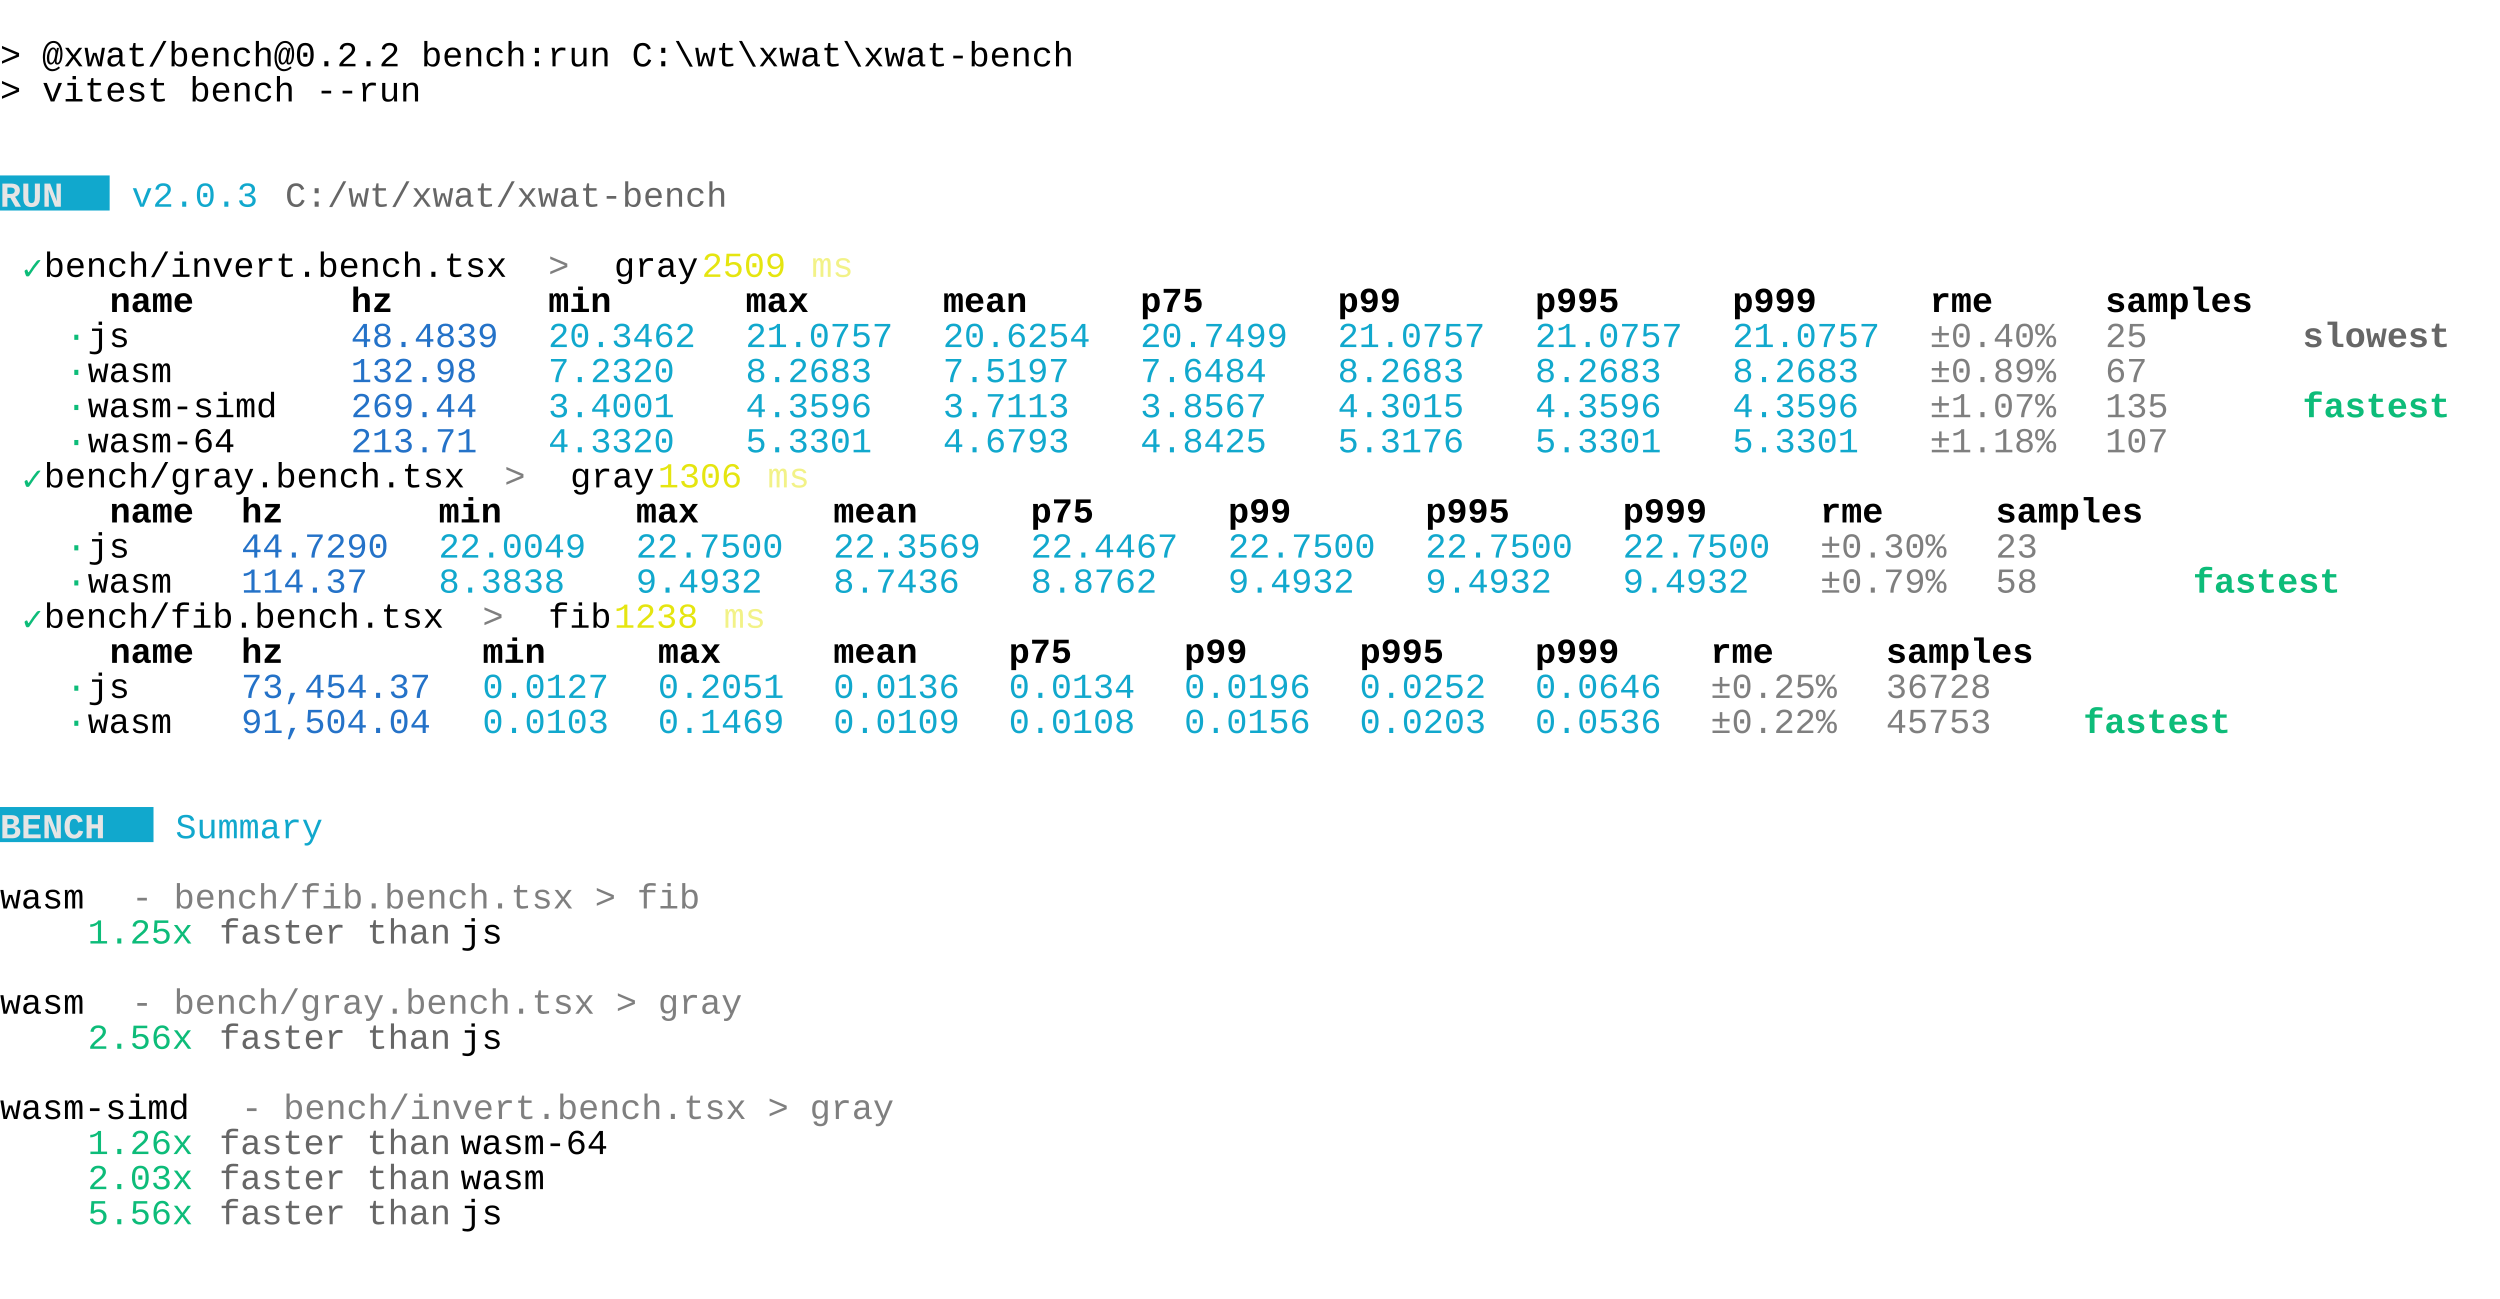
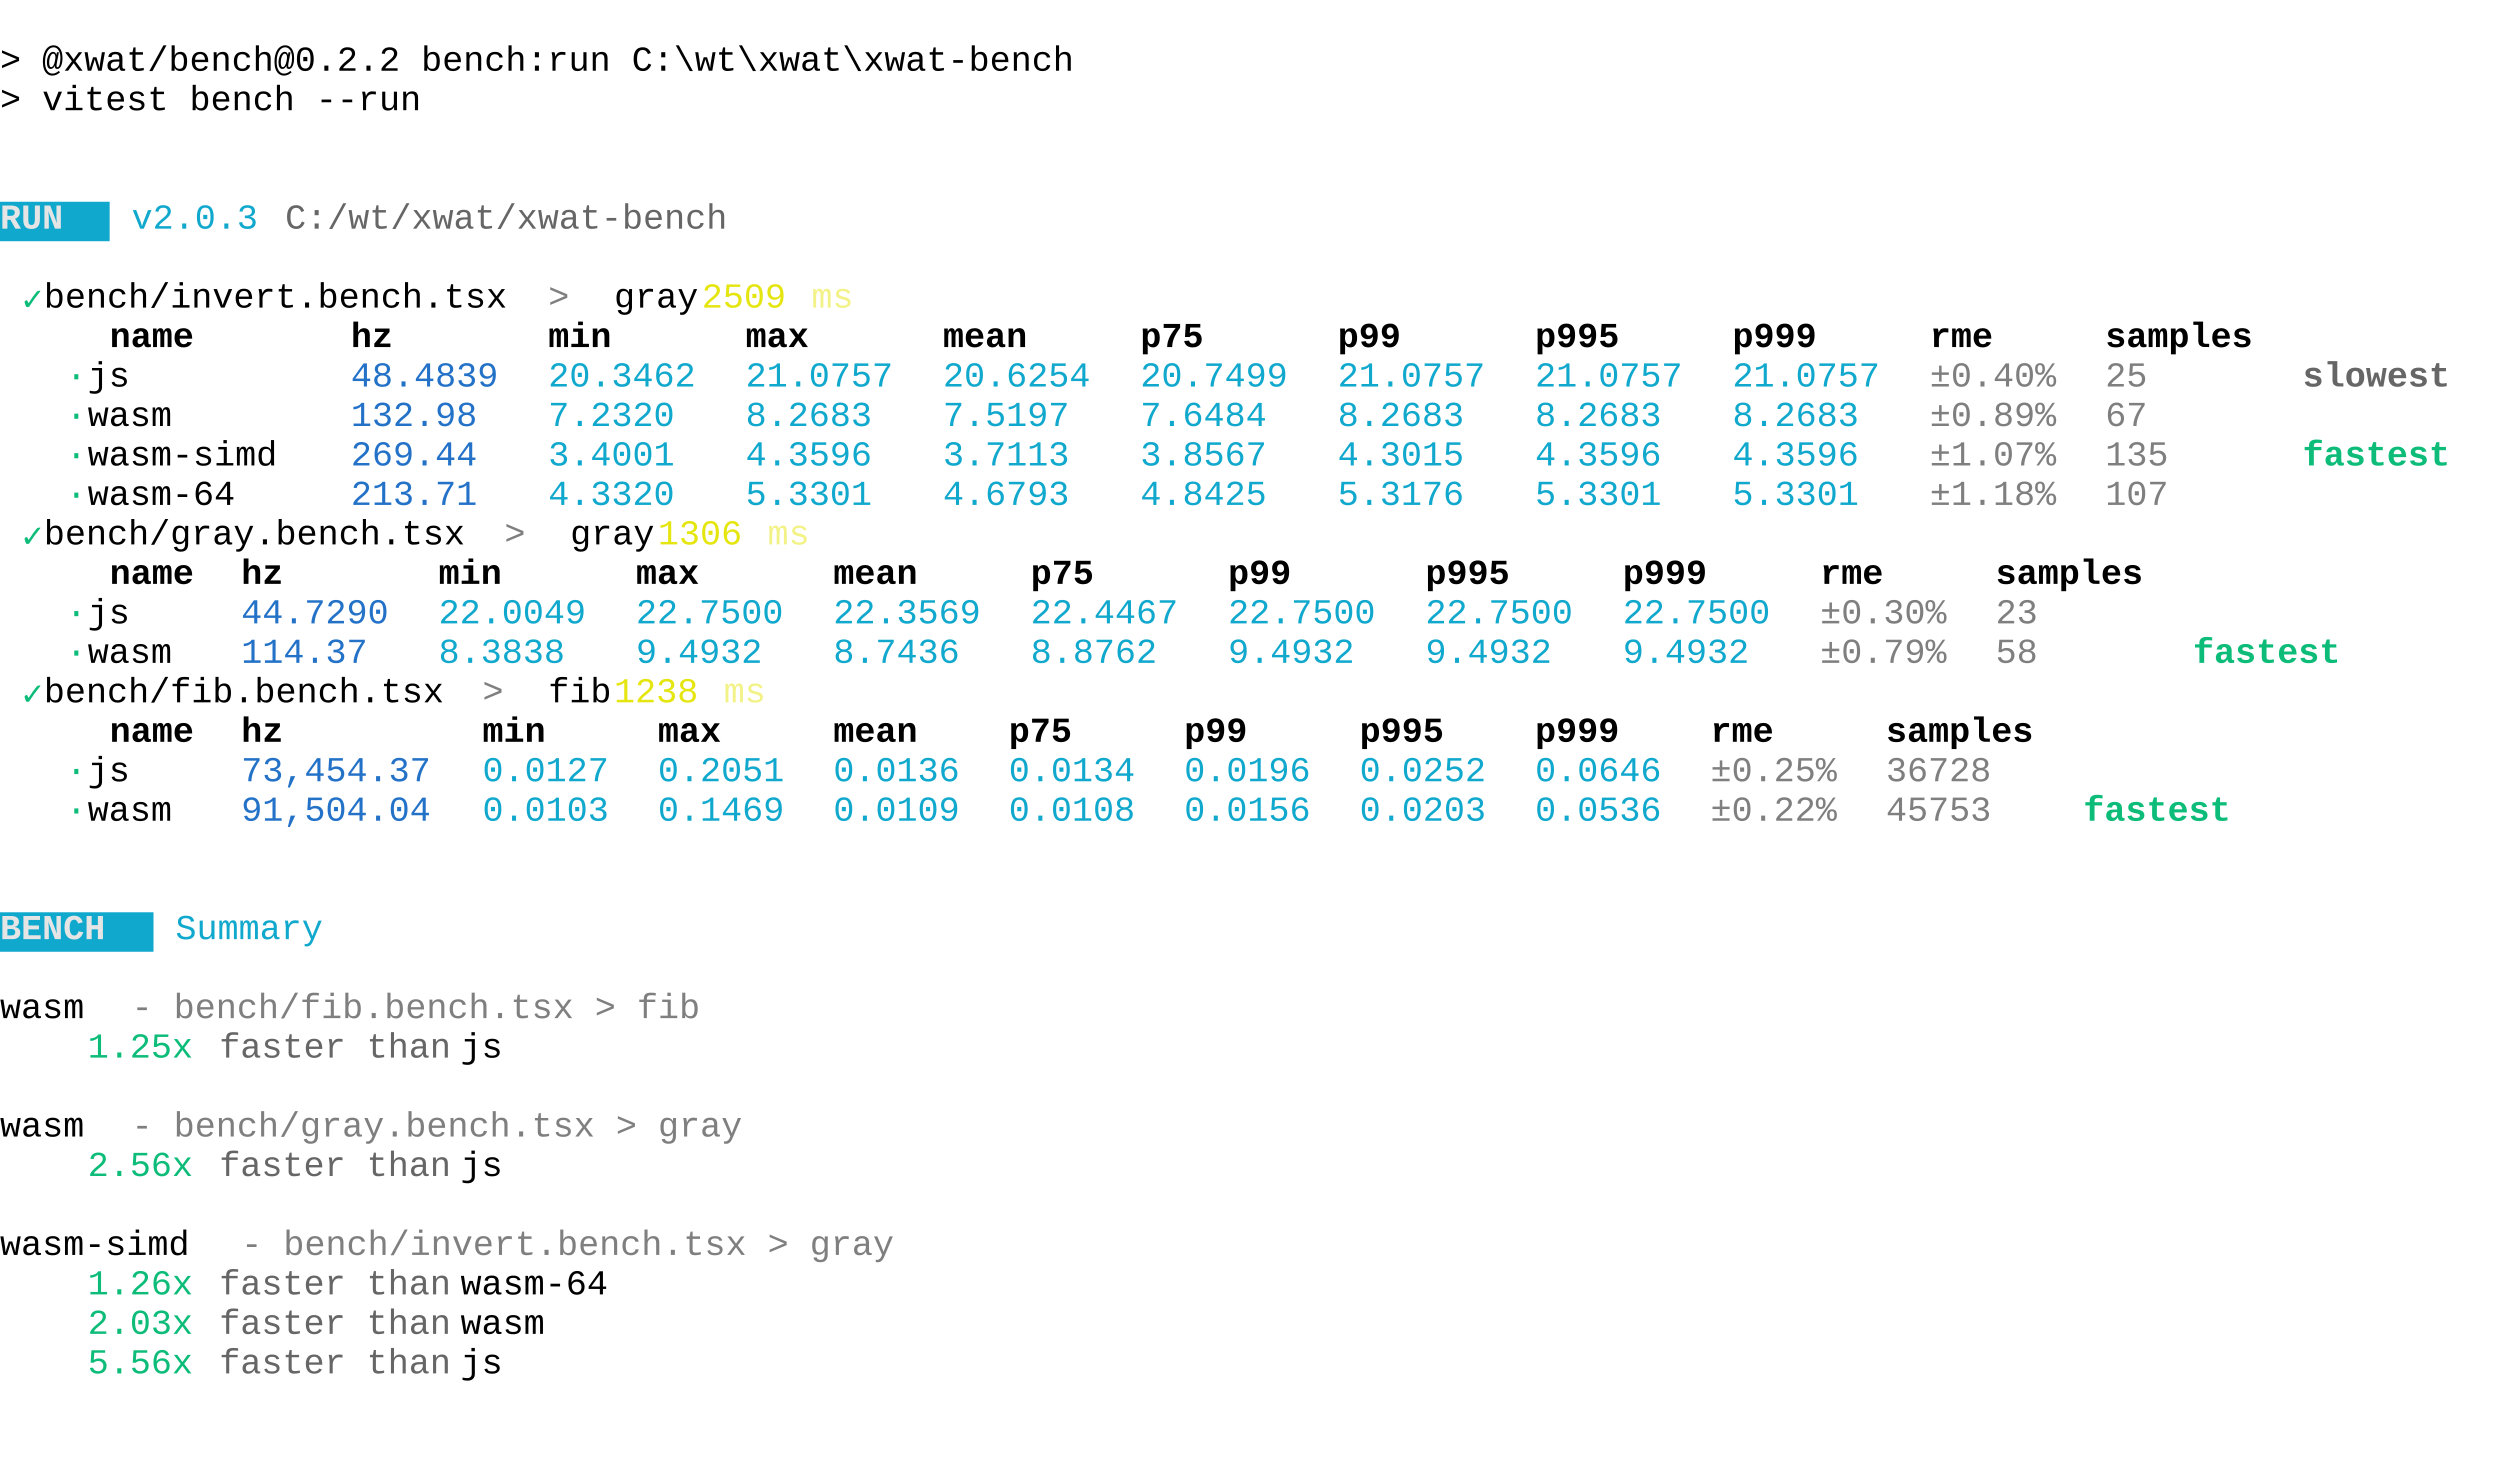
- <svg xmlns="http://www.w3.org/2000/svg" width="1140" height="592">
+ <svg xmlns="http://www.w3.org/2000/svg" width="1140" height="666">
  <style>.t{dominant-baseline:central;font-variant-ligatures:none;white-space:pre;font-family:Consolas,Courier New,Monaco;font-size:16px}.b{font-weight:700}:root{color-scheme:light dark;background:#fff}.c4{fill:#2472c8}.c2{fill:#0dbc79}.c7{fill:#e5e5e5}.c6{fill:#11a8cd}.c3{fill:#e5e510}.ca{fill:#666}.b6{fill:#11a8cd}svg&gt;text{fill:#000}@media (prefers-color-scheme:dark){:root{background:#181818}.c4{fill:#2472c8}.c2{fill:#0dbc79}.c7{fill:#000}.c6{fill:#11a8cd}.c3{fill:#e5e510}.ca,svg&gt;text{fill:#e5e5e5}.b6{fill:#11a8cd}}</style>
-   <text y="26" class="t">
+   <text y="28" class="t">
    <tspan textLength="510">&gt; @xwat/bench@0.2.2 bench:run C:\wt\xwat\xwat-bench</tspan>
  </text>
-   <text y="42" class="t">
+   <text y="46" class="t">
    <tspan textLength="200">&gt; vitest bench --run</tspan>
  </text>
-   <path d="M0 80h50v16H0z" class="b6" />
-   <text y="90" class="t c7 b">
+   <path d="M0 92h50v18H0z" class="b6" />
+   <text y="100" class="t c7 b">
    <tspan textLength="50"> RUN </tspan>
  </text>
-   <text x="50" y="90" class="t">
-     <tspan textLength="10"> </tspan>
-   </text>
-   <text x="60" y="90" class="t c6">
+   <text x="50" y="100" class="t">
+     <tspan textLength="10"> </tspan>
+   </text>
+   <text x="60" y="100" class="t c6">
    <tspan textLength="60">v2.0.3</tspan>
  </text>
-   <text x="120" y="90" class="t">
-     <tspan textLength="10"> </tspan>
-   </text>
-   <text x="130" y="90" class="t ca">
+   <text x="120" y="100" class="t">
+     <tspan textLength="10"> </tspan>
+   </text>
+   <text x="130" y="100" class="t ca">
    <tspan textLength="210">C:/wt/xwat/xwat-bench</tspan>
  </text>
-   <text y="122" class="t">
-     <tspan textLength="10"> </tspan>
-   </text>
-   <text x="10" y="122" class="t c2">
+   <text y="136" class="t">
+     <tspan textLength="10"> </tspan>
+   </text>
+   <text x="10" y="136" class="t c2">
    <tspan textLength="10">✓</tspan>
  </text>
-   <text x="20" y="122" class="t">
+   <text x="20" y="136" class="t">
    <tspan textLength="230"> bench/invert.bench.tsx</tspan>
  </text>
-   <text x="250" y="122" class="t" opacity=".5">
+   <text x="250" y="136" class="t" opacity=".5">
    <tspan textLength="30"> &gt; </tspan>
  </text>
-   <text x="280" y="122" class="t">
+   <text x="280" y="136" class="t">
    <tspan textLength="40">gray</tspan>
  </text>
-   <text x="320" y="122" class="t c3">
+   <text x="320" y="136" class="t c3">
    <tspan textLength="50"> 2509</tspan>
  </text>
-   <text x="370" y="122" class="t c3" opacity=".5">
+   <text x="370" y="136" class="t c3" opacity=".5">
    <tspan textLength="20">ms</tspan>
  </text>
-   <text y="138" class="t">
+   <text y="154" class="t">
    <tspan textLength="50">     </tspan>
  </text>
-   <text x="50" y="138" class="t b">
+   <text x="50" y="154" class="t b">
    <tspan textLength="90">name     </tspan>
  </text>
-   <text x="140" y="138" class="t">
-     <tspan textLength="20">  </tspan>
-   </text>
-   <text x="160" y="138" class="t b">
+   <text x="140" y="154" class="t">
+     <tspan textLength="20">  </tspan>
+   </text>
+   <text x="160" y="154" class="t b">
    <tspan textLength="70">     hz</tspan>
  </text>
-   <text x="230" y="138" class="t">
-     <tspan textLength="20">  </tspan>
-   </text>
-   <text x="250" y="138" class="t b">
+   <text x="230" y="154" class="t">
+     <tspan textLength="20">  </tspan>
+   </text>
+   <text x="250" y="154" class="t b">
    <tspan textLength="70">    min</tspan>
  </text>
-   <text x="320" y="138" class="t">
-     <tspan textLength="20">  </tspan>
-   </text>
-   <text x="340" y="138" class="t b">
+   <text x="320" y="154" class="t">
+     <tspan textLength="20">  </tspan>
+   </text>
+   <text x="340" y="154" class="t b">
    <tspan textLength="70">    max</tspan>
  </text>
-   <text x="410" y="138" class="t">
-     <tspan textLength="20">  </tspan>
-   </text>
-   <text x="430" y="138" class="t b">
+   <text x="410" y="154" class="t">
+     <tspan textLength="20">  </tspan>
+   </text>
+   <text x="430" y="154" class="t b">
    <tspan textLength="70">   mean</tspan>
  </text>
-   <text x="500" y="138" class="t">
-     <tspan textLength="20">  </tspan>
-   </text>
-   <text x="520" y="138" class="t b">
+   <text x="500" y="154" class="t">
+     <tspan textLength="20">  </tspan>
+   </text>
+   <text x="520" y="154" class="t b">
    <tspan textLength="70">    p75</tspan>
  </text>
-   <text x="590" y="138" class="t">
-     <tspan textLength="20">  </tspan>
-   </text>
-   <text x="610" y="138" class="t b">
+   <text x="590" y="154" class="t">
+     <tspan textLength="20">  </tspan>
+   </text>
+   <text x="610" y="154" class="t b">
    <tspan textLength="70">    p99</tspan>
  </text>
-   <text x="680" y="138" class="t">
-     <tspan textLength="20">  </tspan>
-   </text>
-   <text x="700" y="138" class="t b">
+   <text x="680" y="154" class="t">
+     <tspan textLength="20">  </tspan>
+   </text>
+   <text x="700" y="154" class="t b">
    <tspan textLength="70">   p995</tspan>
  </text>
-   <text x="770" y="138" class="t">
-     <tspan textLength="20">  </tspan>
-   </text>
-   <text x="790" y="138" class="t b">
+   <text x="770" y="154" class="t">
+     <tspan textLength="20">  </tspan>
+   </text>
+   <text x="790" y="154" class="t b">
    <tspan textLength="70">   p999</tspan>
  </text>
-   <text x="860" y="138" class="t">
-     <tspan textLength="20">  </tspan>
-   </text>
-   <text x="880" y="138" class="t b">
+   <text x="860" y="154" class="t">
+     <tspan textLength="20">  </tspan>
+   </text>
+   <text x="880" y="154" class="t b">
    <tspan textLength="60">   rme</tspan>
  </text>
-   <text x="940" y="138" class="t">
-     <tspan textLength="20">  </tspan>
-   </text>
-   <text x="960" y="138" class="t b">
+   <text x="940" y="154" class="t">
+     <tspan textLength="20">  </tspan>
+   </text>
+   <text x="960" y="154" class="t b">
    <tspan textLength="70">samples</tspan>
  </text>
-   <text y="154" class="t">
+   <text y="172" class="t">
    <tspan textLength="30">   </tspan>
  </text>
-   <text x="30" y="154" class="t c2">
+   <text x="30" y="172" class="t c2">
    <tspan textLength="10">·</tspan>
  </text>
-   <text x="40" y="154" class="t">
+   <text x="40" y="172" class="t">
    <tspan textLength="120"> js         </tspan>
  </text>
-   <text x="160" y="154" class="t c4">
+   <text x="160" y="172" class="t c4">
    <tspan textLength="70">48.4839</tspan>
  </text>
-   <text x="230" y="154" class="t">
-     <tspan textLength="20">  </tspan>
-   </text>
-   <text x="250" y="154" class="t c6">
+   <text x="230" y="172" class="t">
+     <tspan textLength="20">  </tspan>
+   </text>
+   <text x="250" y="172" class="t c6">
    <tspan textLength="70">20.3462</tspan>
  </text>
-   <text x="320" y="154" class="t">
-     <tspan textLength="20">  </tspan>
-   </text>
-   <text x="340" y="154" class="t c6">
+   <text x="320" y="172" class="t">
+     <tspan textLength="20">  </tspan>
+   </text>
+   <text x="340" y="172" class="t c6">
    <tspan textLength="70">21.0757</tspan>
  </text>
-   <text x="410" y="154" class="t">
-     <tspan textLength="20">  </tspan>
-   </text>
-   <text x="430" y="154" class="t c6">
+   <text x="410" y="172" class="t">
+     <tspan textLength="20">  </tspan>
+   </text>
+   <text x="430" y="172" class="t c6">
    <tspan textLength="70">20.6254</tspan>
  </text>
-   <text x="500" y="154" class="t">
-     <tspan textLength="20">  </tspan>
-   </text>
-   <text x="520" y="154" class="t c6">
+   <text x="500" y="172" class="t">
+     <tspan textLength="20">  </tspan>
+   </text>
+   <text x="520" y="172" class="t c6">
    <tspan textLength="70">20.7499</tspan>
  </text>
-   <text x="590" y="154" class="t">
-     <tspan textLength="20">  </tspan>
-   </text>
-   <text x="610" y="154" class="t c6">
+   <text x="590" y="172" class="t">
+     <tspan textLength="20">  </tspan>
+   </text>
+   <text x="610" y="172" class="t c6">
    <tspan textLength="70">21.0757</tspan>
  </text>
-   <text x="680" y="154" class="t">
-     <tspan textLength="20">  </tspan>
-   </text>
-   <text x="700" y="154" class="t c6">
+   <text x="680" y="172" class="t">
+     <tspan textLength="20">  </tspan>
+   </text>
+   <text x="700" y="172" class="t c6">
    <tspan textLength="70">21.0757</tspan>
  </text>
-   <text x="770" y="154" class="t">
-     <tspan textLength="20">  </tspan>
-   </text>
-   <text x="790" y="154" class="t c6">
+   <text x="770" y="172" class="t">
+     <tspan textLength="20">  </tspan>
+   </text>
+   <text x="790" y="172" class="t c6">
    <tspan textLength="70">21.0757</tspan>
  </text>
-   <text x="860" y="154" class="t">
-     <tspan textLength="20">  </tspan>
-   </text>
-   <text x="880" y="154" class="t" opacity=".5">
+   <text x="860" y="172" class="t">
+     <tspan textLength="20">  </tspan>
+   </text>
+   <text x="880" y="172" class="t" opacity=".5">
    <tspan textLength="60">±0.40%</tspan>
  </text>
-   <text x="940" y="154" class="t">
-     <tspan textLength="20">  </tspan>
-   </text>
-   <text x="960" y="154" class="t" opacity=".5">
+   <text x="940" y="172" class="t">
+     <tspan textLength="20">  </tspan>
+   </text>
+   <text x="960" y="172" class="t" opacity=".5">
    <tspan textLength="70">     25</tspan>
  </text>
-   <text x="1030" y="154" class="t">
-     <tspan textLength="20">  </tspan>
-   </text>
-   <text x="1050" y="154" class="t ca b">
+   <text x="1030" y="172" class="t">
+     <tspan textLength="20">  </tspan>
+   </text>
+   <text x="1050" y="172" class="t ca b">
    <tspan textLength="80"> slowest</tspan>
  </text>
-   <text y="170" class="t">
+   <text y="190" class="t">
    <tspan textLength="30">   </tspan>
  </text>
-   <text x="30" y="170" class="t c2">
+   <text x="30" y="190" class="t c2">
    <tspan textLength="10">·</tspan>
  </text>
-   <text x="40" y="170" class="t">
+   <text x="40" y="190" class="t">
    <tspan textLength="120"> wasm       </tspan>
  </text>
-   <text x="160" y="170" class="t c4">
+   <text x="160" y="190" class="t c4">
    <tspan textLength="70"> 132.98</tspan>
  </text>
-   <text x="230" y="170" class="t">
-     <tspan textLength="20">  </tspan>
-   </text>
-   <text x="250" y="170" class="t c6">
+   <text x="230" y="190" class="t">
+     <tspan textLength="20">  </tspan>
+   </text>
+   <text x="250" y="190" class="t c6">
    <tspan textLength="70"> 7.2320</tspan>
  </text>
-   <text x="320" y="170" class="t">
-     <tspan textLength="20">  </tspan>
-   </text>
-   <text x="340" y="170" class="t c6">
+   <text x="320" y="190" class="t">
+     <tspan textLength="20">  </tspan>
+   </text>
+   <text x="340" y="190" class="t c6">
    <tspan textLength="70"> 8.2683</tspan>
  </text>
-   <text x="410" y="170" class="t">
-     <tspan textLength="20">  </tspan>
-   </text>
-   <text x="430" y="170" class="t c6">
+   <text x="410" y="190" class="t">
+     <tspan textLength="20">  </tspan>
+   </text>
+   <text x="430" y="190" class="t c6">
    <tspan textLength="70"> 7.5197</tspan>
  </text>
-   <text x="500" y="170" class="t">
-     <tspan textLength="20">  </tspan>
-   </text>
-   <text x="520" y="170" class="t c6">
+   <text x="500" y="190" class="t">
+     <tspan textLength="20">  </tspan>
+   </text>
+   <text x="520" y="190" class="t c6">
    <tspan textLength="70"> 7.6484</tspan>
  </text>
-   <text x="590" y="170" class="t">
-     <tspan textLength="20">  </tspan>
-   </text>
-   <text x="610" y="170" class="t c6">
+   <text x="590" y="190" class="t">
+     <tspan textLength="20">  </tspan>
+   </text>
+   <text x="610" y="190" class="t c6">
    <tspan textLength="70"> 8.2683</tspan>
  </text>
-   <text x="680" y="170" class="t">
-     <tspan textLength="20">  </tspan>
-   </text>
-   <text x="700" y="170" class="t c6">
+   <text x="680" y="190" class="t">
+     <tspan textLength="20">  </tspan>
+   </text>
+   <text x="700" y="190" class="t c6">
    <tspan textLength="70"> 8.2683</tspan>
  </text>
-   <text x="770" y="170" class="t">
-     <tspan textLength="20">  </tspan>
-   </text>
-   <text x="790" y="170" class="t c6">
+   <text x="770" y="190" class="t">
+     <tspan textLength="20">  </tspan>
+   </text>
+   <text x="790" y="190" class="t c6">
    <tspan textLength="70"> 8.2683</tspan>
  </text>
-   <text x="860" y="170" class="t">
-     <tspan textLength="20">  </tspan>
-   </text>
-   <text x="880" y="170" class="t" opacity=".5">
+   <text x="860" y="190" class="t">
+     <tspan textLength="20">  </tspan>
+   </text>
+   <text x="880" y="190" class="t" opacity=".5">
    <tspan textLength="60">±0.89%</tspan>
  </text>
-   <text x="940" y="170" class="t">
-     <tspan textLength="20">  </tspan>
-   </text>
-   <text x="960" y="170" class="t" opacity=".5">
+   <text x="940" y="190" class="t">
+     <tspan textLength="20">  </tspan>
+   </text>
+   <text x="960" y="190" class="t" opacity=".5">
    <tspan textLength="70">     67</tspan>
  </text>
-   <text y="186" class="t">
+   <text y="208" class="t">
    <tspan textLength="30">   </tspan>
  </text>
-   <text x="30" y="186" class="t c2">
+   <text x="30" y="208" class="t c2">
    <tspan textLength="10">·</tspan>
  </text>
-   <text x="40" y="186" class="t">
+   <text x="40" y="208" class="t">
    <tspan textLength="120"> wasm-simd  </tspan>
  </text>
-   <text x="160" y="186" class="t c4">
+   <text x="160" y="208" class="t c4">
    <tspan textLength="70"> 269.44</tspan>
  </text>
-   <text x="230" y="186" class="t">
-     <tspan textLength="20">  </tspan>
-   </text>
-   <text x="250" y="186" class="t c6">
+   <text x="230" y="208" class="t">
+     <tspan textLength="20">  </tspan>
+   </text>
+   <text x="250" y="208" class="t c6">
    <tspan textLength="70"> 3.4001</tspan>
  </text>
-   <text x="320" y="186" class="t">
-     <tspan textLength="20">  </tspan>
-   </text>
-   <text x="340" y="186" class="t c6">
+   <text x="320" y="208" class="t">
+     <tspan textLength="20">  </tspan>
+   </text>
+   <text x="340" y="208" class="t c6">
    <tspan textLength="70"> 4.3596</tspan>
  </text>
-   <text x="410" y="186" class="t">
-     <tspan textLength="20">  </tspan>
-   </text>
-   <text x="430" y="186" class="t c6">
+   <text x="410" y="208" class="t">
+     <tspan textLength="20">  </tspan>
+   </text>
+   <text x="430" y="208" class="t c6">
    <tspan textLength="70"> 3.7113</tspan>
  </text>
-   <text x="500" y="186" class="t">
-     <tspan textLength="20">  </tspan>
-   </text>
-   <text x="520" y="186" class="t c6">
+   <text x="500" y="208" class="t">
+     <tspan textLength="20">  </tspan>
+   </text>
+   <text x="520" y="208" class="t c6">
    <tspan textLength="70"> 3.8567</tspan>
  </text>
-   <text x="590" y="186" class="t">
-     <tspan textLength="20">  </tspan>
-   </text>
-   <text x="610" y="186" class="t c6">
+   <text x="590" y="208" class="t">
+     <tspan textLength="20">  </tspan>
+   </text>
+   <text x="610" y="208" class="t c6">
    <tspan textLength="70"> 4.3015</tspan>
  </text>
-   <text x="680" y="186" class="t">
-     <tspan textLength="20">  </tspan>
-   </text>
-   <text x="700" y="186" class="t c6">
+   <text x="680" y="208" class="t">
+     <tspan textLength="20">  </tspan>
+   </text>
+   <text x="700" y="208" class="t c6">
    <tspan textLength="70"> 4.3596</tspan>
  </text>
-   <text x="770" y="186" class="t">
-     <tspan textLength="20">  </tspan>
-   </text>
-   <text x="790" y="186" class="t c6">
+   <text x="770" y="208" class="t">
+     <tspan textLength="20">  </tspan>
+   </text>
+   <text x="790" y="208" class="t c6">
    <tspan textLength="70"> 4.3596</tspan>
  </text>
-   <text x="860" y="186" class="t">
-     <tspan textLength="20">  </tspan>
-   </text>
-   <text x="880" y="186" class="t" opacity=".5">
+   <text x="860" y="208" class="t">
+     <tspan textLength="20">  </tspan>
+   </text>
+   <text x="880" y="208" class="t" opacity=".5">
    <tspan textLength="60">±1.07%</tspan>
  </text>
-   <text x="940" y="186" class="t">
-     <tspan textLength="20">  </tspan>
-   </text>
-   <text x="960" y="186" class="t" opacity=".5">
+   <text x="940" y="208" class="t">
+     <tspan textLength="20">  </tspan>
+   </text>
+   <text x="960" y="208" class="t" opacity=".5">
    <tspan textLength="70">    135</tspan>
  </text>
-   <text x="1030" y="186" class="t">
-     <tspan textLength="20">  </tspan>
-   </text>
-   <text x="1050" y="186" class="t c2 b">
+   <text x="1030" y="208" class="t">
+     <tspan textLength="20">  </tspan>
+   </text>
+   <text x="1050" y="208" class="t c2 b">
    <tspan textLength="80"> fastest</tspan>
  </text>
-   <text y="202" class="t">
+   <text y="226" class="t">
    <tspan textLength="30">   </tspan>
  </text>
-   <text x="30" y="202" class="t c2">
+   <text x="30" y="226" class="t c2">
    <tspan textLength="10">·</tspan>
  </text>
-   <text x="40" y="202" class="t">
+   <text x="40" y="226" class="t">
    <tspan textLength="120"> wasm-64    </tspan>
  </text>
-   <text x="160" y="202" class="t c4">
+   <text x="160" y="226" class="t c4">
    <tspan textLength="70"> 213.71</tspan>
  </text>
-   <text x="230" y="202" class="t">
-     <tspan textLength="20">  </tspan>
-   </text>
-   <text x="250" y="202" class="t c6">
+   <text x="230" y="226" class="t">
+     <tspan textLength="20">  </tspan>
+   </text>
+   <text x="250" y="226" class="t c6">
    <tspan textLength="70"> 4.3320</tspan>
  </text>
-   <text x="320" y="202" class="t">
-     <tspan textLength="20">  </tspan>
-   </text>
-   <text x="340" y="202" class="t c6">
+   <text x="320" y="226" class="t">
+     <tspan textLength="20">  </tspan>
+   </text>
+   <text x="340" y="226" class="t c6">
    <tspan textLength="70"> 5.3301</tspan>
  </text>
-   <text x="410" y="202" class="t">
-     <tspan textLength="20">  </tspan>
-   </text>
-   <text x="430" y="202" class="t c6">
+   <text x="410" y="226" class="t">
+     <tspan textLength="20">  </tspan>
+   </text>
+   <text x="430" y="226" class="t c6">
    <tspan textLength="70"> 4.6793</tspan>
  </text>
-   <text x="500" y="202" class="t">
-     <tspan textLength="20">  </tspan>
-   </text>
-   <text x="520" y="202" class="t c6">
+   <text x="500" y="226" class="t">
+     <tspan textLength="20">  </tspan>
+   </text>
+   <text x="520" y="226" class="t c6">
    <tspan textLength="70"> 4.8425</tspan>
  </text>
-   <text x="590" y="202" class="t">
-     <tspan textLength="20">  </tspan>
-   </text>
-   <text x="610" y="202" class="t c6">
+   <text x="590" y="226" class="t">
+     <tspan textLength="20">  </tspan>
+   </text>
+   <text x="610" y="226" class="t c6">
    <tspan textLength="70"> 5.3176</tspan>
  </text>
-   <text x="680" y="202" class="t">
-     <tspan textLength="20">  </tspan>
-   </text>
-   <text x="700" y="202" class="t c6">
+   <text x="680" y="226" class="t">
+     <tspan textLength="20">  </tspan>
+   </text>
+   <text x="700" y="226" class="t c6">
    <tspan textLength="70"> 5.3301</tspan>
  </text>
-   <text x="770" y="202" class="t">
-     <tspan textLength="20">  </tspan>
-   </text>
-   <text x="790" y="202" class="t c6">
+   <text x="770" y="226" class="t">
+     <tspan textLength="20">  </tspan>
+   </text>
+   <text x="790" y="226" class="t c6">
    <tspan textLength="70"> 5.3301</tspan>
  </text>
-   <text x="860" y="202" class="t">
-     <tspan textLength="20">  </tspan>
-   </text>
-   <text x="880" y="202" class="t" opacity=".5">
+   <text x="860" y="226" class="t">
+     <tspan textLength="20">  </tspan>
+   </text>
+   <text x="880" y="226" class="t" opacity=".5">
    <tspan textLength="60">±1.18%</tspan>
  </text>
-   <text x="940" y="202" class="t">
-     <tspan textLength="20">  </tspan>
-   </text>
-   <text x="960" y="202" class="t" opacity=".5">
+   <text x="940" y="226" class="t">
+     <tspan textLength="20">  </tspan>
+   </text>
+   <text x="960" y="226" class="t" opacity=".5">
    <tspan textLength="70">    107</tspan>
  </text>
-   <text y="218" class="t">
-     <tspan textLength="10"> </tspan>
-   </text>
-   <text x="10" y="218" class="t c2">
+   <text y="244" class="t">
+     <tspan textLength="10"> </tspan>
+   </text>
+   <text x="10" y="244" class="t c2">
    <tspan textLength="10">✓</tspan>
  </text>
-   <text x="20" y="218" class="t">
+   <text x="20" y="244" class="t">
    <tspan textLength="210"> bench/gray.bench.tsx</tspan>
  </text>
-   <text x="230" y="218" class="t" opacity=".5">
+   <text x="230" y="244" class="t" opacity=".5">
    <tspan textLength="30"> &gt; </tspan>
  </text>
-   <text x="260" y="218" class="t">
+   <text x="260" y="244" class="t">
    <tspan textLength="40">gray</tspan>
  </text>
-   <text x="300" y="218" class="t c3">
+   <text x="300" y="244" class="t c3">
    <tspan textLength="50"> 1306</tspan>
  </text>
-   <text x="350" y="218" class="t c3" opacity=".5">
+   <text x="350" y="244" class="t c3" opacity=".5">
    <tspan textLength="20">ms</tspan>
  </text>
-   <text y="234" class="t">
+   <text y="262" class="t">
    <tspan textLength="50">     </tspan>
  </text>
-   <text x="50" y="234" class="t b">
+   <text x="50" y="262" class="t b">
    <tspan textLength="40">name</tspan>
  </text>
-   <text x="90" y="234" class="t">
-     <tspan textLength="20">  </tspan>
-   </text>
-   <text x="110" y="234" class="t b">
+   <text x="90" y="262" class="t">
+     <tspan textLength="20">  </tspan>
+   </text>
+   <text x="110" y="262" class="t b">
    <tspan textLength="70">     hz</tspan>
  </text>
-   <text x="180" y="234" class="t">
-     <tspan textLength="20">  </tspan>
-   </text>
-   <text x="200" y="234" class="t b">
+   <text x="180" y="262" class="t">
+     <tspan textLength="20">  </tspan>
+   </text>
+   <text x="200" y="262" class="t b">
    <tspan textLength="70">    min</tspan>
  </text>
-   <text x="270" y="234" class="t">
-     <tspan textLength="20">  </tspan>
-   </text>
-   <text x="290" y="234" class="t b">
+   <text x="270" y="262" class="t">
+     <tspan textLength="20">  </tspan>
+   </text>
+   <text x="290" y="262" class="t b">
    <tspan textLength="70">    max</tspan>
  </text>
-   <text x="360" y="234" class="t">
-     <tspan textLength="20">  </tspan>
-   </text>
-   <text x="380" y="234" class="t b">
+   <text x="360" y="262" class="t">
+     <tspan textLength="20">  </tspan>
+   </text>
+   <text x="380" y="262" class="t b">
    <tspan textLength="70">   mean</tspan>
  </text>
-   <text x="450" y="234" class="t">
-     <tspan textLength="20">  </tspan>
-   </text>
-   <text x="470" y="234" class="t b">
+   <text x="450" y="262" class="t">
+     <tspan textLength="20">  </tspan>
+   </text>
+   <text x="470" y="262" class="t b">
    <tspan textLength="70">    p75</tspan>
  </text>
-   <text x="540" y="234" class="t">
-     <tspan textLength="20">  </tspan>
-   </text>
-   <text x="560" y="234" class="t b">
+   <text x="540" y="262" class="t">
+     <tspan textLength="20">  </tspan>
+   </text>
+   <text x="560" y="262" class="t b">
    <tspan textLength="70">    p99</tspan>
  </text>
-   <text x="630" y="234" class="t">
-     <tspan textLength="20">  </tspan>
-   </text>
-   <text x="650" y="234" class="t b">
+   <text x="630" y="262" class="t">
+     <tspan textLength="20">  </tspan>
+   </text>
+   <text x="650" y="262" class="t b">
    <tspan textLength="70">   p995</tspan>
  </text>
-   <text x="720" y="234" class="t">
-     <tspan textLength="20">  </tspan>
-   </text>
-   <text x="740" y="234" class="t b">
+   <text x="720" y="262" class="t">
+     <tspan textLength="20">  </tspan>
+   </text>
+   <text x="740" y="262" class="t b">
    <tspan textLength="70">   p999</tspan>
  </text>
-   <text x="810" y="234" class="t">
-     <tspan textLength="20">  </tspan>
-   </text>
-   <text x="830" y="234" class="t b">
+   <text x="810" y="262" class="t">
+     <tspan textLength="20">  </tspan>
+   </text>
+   <text x="830" y="262" class="t b">
    <tspan textLength="60">   rme</tspan>
  </text>
-   <text x="890" y="234" class="t">
-     <tspan textLength="20">  </tspan>
-   </text>
-   <text x="910" y="234" class="t b">
+   <text x="890" y="262" class="t">
+     <tspan textLength="20">  </tspan>
+   </text>
+   <text x="910" y="262" class="t b">
    <tspan textLength="70">samples</tspan>
  </text>
-   <text y="250" class="t">
+   <text y="280" class="t">
    <tspan textLength="30">   </tspan>
  </text>
-   <text x="30" y="250" class="t c2">
+   <text x="30" y="280" class="t c2">
    <tspan textLength="10">·</tspan>
  </text>
-   <text x="40" y="250" class="t">
+   <text x="40" y="280" class="t">
    <tspan textLength="70"> js    </tspan>
  </text>
-   <text x="110" y="250" class="t c4">
+   <text x="110" y="280" class="t c4">
    <tspan textLength="70">44.7290</tspan>
  </text>
-   <text x="180" y="250" class="t">
-     <tspan textLength="20">  </tspan>
-   </text>
-   <text x="200" y="250" class="t c6">
+   <text x="180" y="280" class="t">
+     <tspan textLength="20">  </tspan>
+   </text>
+   <text x="200" y="280" class="t c6">
    <tspan textLength="70">22.0049</tspan>
  </text>
-   <text x="270" y="250" class="t">
-     <tspan textLength="20">  </tspan>
-   </text>
-   <text x="290" y="250" class="t c6">
+   <text x="270" y="280" class="t">
+     <tspan textLength="20">  </tspan>
+   </text>
+   <text x="290" y="280" class="t c6">
    <tspan textLength="70">22.7500</tspan>
  </text>
-   <text x="360" y="250" class="t">
-     <tspan textLength="20">  </tspan>
-   </text>
-   <text x="380" y="250" class="t c6">
+   <text x="360" y="280" class="t">
+     <tspan textLength="20">  </tspan>
+   </text>
+   <text x="380" y="280" class="t c6">
    <tspan textLength="70">22.3569</tspan>
  </text>
-   <text x="450" y="250" class="t">
-     <tspan textLength="20">  </tspan>
-   </text>
-   <text x="470" y="250" class="t c6">
+   <text x="450" y="280" class="t">
+     <tspan textLength="20">  </tspan>
+   </text>
+   <text x="470" y="280" class="t c6">
    <tspan textLength="70">22.4467</tspan>
  </text>
-   <text x="540" y="250" class="t">
-     <tspan textLength="20">  </tspan>
-   </text>
-   <text x="560" y="250" class="t c6">
+   <text x="540" y="280" class="t">
+     <tspan textLength="20">  </tspan>
+   </text>
+   <text x="560" y="280" class="t c6">
    <tspan textLength="70">22.7500</tspan>
  </text>
-   <text x="630" y="250" class="t">
-     <tspan textLength="20">  </tspan>
-   </text>
-   <text x="650" y="250" class="t c6">
+   <text x="630" y="280" class="t">
+     <tspan textLength="20">  </tspan>
+   </text>
+   <text x="650" y="280" class="t c6">
    <tspan textLength="70">22.7500</tspan>
  </text>
-   <text x="720" y="250" class="t">
-     <tspan textLength="20">  </tspan>
-   </text>
-   <text x="740" y="250" class="t c6">
+   <text x="720" y="280" class="t">
+     <tspan textLength="20">  </tspan>
+   </text>
+   <text x="740" y="280" class="t c6">
    <tspan textLength="70">22.7500</tspan>
  </text>
-   <text x="810" y="250" class="t">
-     <tspan textLength="20">  </tspan>
-   </text>
-   <text x="830" y="250" class="t" opacity=".5">
+   <text x="810" y="280" class="t">
+     <tspan textLength="20">  </tspan>
+   </text>
+   <text x="830" y="280" class="t" opacity=".5">
    <tspan textLength="60">±0.30%</tspan>
  </text>
-   <text x="890" y="250" class="t">
-     <tspan textLength="20">  </tspan>
-   </text>
-   <text x="910" y="250" class="t" opacity=".5">
+   <text x="890" y="280" class="t">
+     <tspan textLength="20">  </tspan>
+   </text>
+   <text x="910" y="280" class="t" opacity=".5">
    <tspan textLength="70">     23</tspan>
  </text>
-   <text y="266" class="t">
+   <text y="298" class="t">
    <tspan textLength="30">   </tspan>
  </text>
-   <text x="30" y="266" class="t c2">
+   <text x="30" y="298" class="t c2">
    <tspan textLength="10">·</tspan>
  </text>
-   <text x="40" y="266" class="t">
+   <text x="40" y="298" class="t">
    <tspan textLength="70"> wasm  </tspan>
  </text>
-   <text x="110" y="266" class="t c4">
+   <text x="110" y="298" class="t c4">
    <tspan textLength="70"> 114.37</tspan>
  </text>
-   <text x="180" y="266" class="t">
-     <tspan textLength="20">  </tspan>
-   </text>
-   <text x="200" y="266" class="t c6">
+   <text x="180" y="298" class="t">
+     <tspan textLength="20">  </tspan>
+   </text>
+   <text x="200" y="298" class="t c6">
    <tspan textLength="70"> 8.3838</tspan>
  </text>
-   <text x="270" y="266" class="t">
-     <tspan textLength="20">  </tspan>
-   </text>
-   <text x="290" y="266" class="t c6">
+   <text x="270" y="298" class="t">
+     <tspan textLength="20">  </tspan>
+   </text>
+   <text x="290" y="298" class="t c6">
    <tspan textLength="70"> 9.4932</tspan>
  </text>
-   <text x="360" y="266" class="t">
-     <tspan textLength="20">  </tspan>
-   </text>
-   <text x="380" y="266" class="t c6">
+   <text x="360" y="298" class="t">
+     <tspan textLength="20">  </tspan>
+   </text>
+   <text x="380" y="298" class="t c6">
    <tspan textLength="70"> 8.7436</tspan>
  </text>
-   <text x="450" y="266" class="t">
-     <tspan textLength="20">  </tspan>
-   </text>
-   <text x="470" y="266" class="t c6">
+   <text x="450" y="298" class="t">
+     <tspan textLength="20">  </tspan>
+   </text>
+   <text x="470" y="298" class="t c6">
    <tspan textLength="70"> 8.8762</tspan>
  </text>
-   <text x="540" y="266" class="t">
-     <tspan textLength="20">  </tspan>
-   </text>
-   <text x="560" y="266" class="t c6">
+   <text x="540" y="298" class="t">
+     <tspan textLength="20">  </tspan>
+   </text>
+   <text x="560" y="298" class="t c6">
    <tspan textLength="70"> 9.4932</tspan>
  </text>
-   <text x="630" y="266" class="t">
-     <tspan textLength="20">  </tspan>
-   </text>
-   <text x="650" y="266" class="t c6">
+   <text x="630" y="298" class="t">
+     <tspan textLength="20">  </tspan>
+   </text>
+   <text x="650" y="298" class="t c6">
    <tspan textLength="70"> 9.4932</tspan>
  </text>
-   <text x="720" y="266" class="t">
-     <tspan textLength="20">  </tspan>
-   </text>
-   <text x="740" y="266" class="t c6">
+   <text x="720" y="298" class="t">
+     <tspan textLength="20">  </tspan>
+   </text>
+   <text x="740" y="298" class="t c6">
    <tspan textLength="70"> 9.4932</tspan>
  </text>
-   <text x="810" y="266" class="t">
-     <tspan textLength="20">  </tspan>
-   </text>
-   <text x="830" y="266" class="t" opacity=".5">
+   <text x="810" y="298" class="t">
+     <tspan textLength="20">  </tspan>
+   </text>
+   <text x="830" y="298" class="t" opacity=".5">
    <tspan textLength="60">±0.79%</tspan>
  </text>
-   <text x="890" y="266" class="t">
-     <tspan textLength="20">  </tspan>
-   </text>
-   <text x="910" y="266" class="t" opacity=".5">
+   <text x="890" y="298" class="t">
+     <tspan textLength="20">  </tspan>
+   </text>
+   <text x="910" y="298" class="t" opacity=".5">
    <tspan textLength="70">     58</tspan>
  </text>
-   <text x="980" y="266" class="t">
-     <tspan textLength="20">  </tspan>
-   </text>
-   <text x="1000" y="266" class="t c2 b">
+   <text x="980" y="298" class="t">
+     <tspan textLength="20">  </tspan>
+   </text>
+   <text x="1000" y="298" class="t c2 b">
    <tspan textLength="80"> fastest</tspan>
  </text>
-   <text y="282" class="t">
-     <tspan textLength="10"> </tspan>
-   </text>
-   <text x="10" y="282" class="t c2">
+   <text y="316" class="t">
+     <tspan textLength="10"> </tspan>
+   </text>
+   <text x="10" y="316" class="t c2">
    <tspan textLength="10">✓</tspan>
  </text>
-   <text x="20" y="282" class="t">
+   <text x="20" y="316" class="t">
    <tspan textLength="200"> bench/fib.bench.tsx</tspan>
  </text>
-   <text x="220" y="282" class="t" opacity=".5">
+   <text x="220" y="316" class="t" opacity=".5">
    <tspan textLength="30"> &gt; </tspan>
  </text>
-   <text x="250" y="282" class="t">
+   <text x="250" y="316" class="t">
    <tspan textLength="30">fib</tspan>
  </text>
-   <text x="280" y="282" class="t c3">
+   <text x="280" y="316" class="t c3">
    <tspan textLength="50"> 1238</tspan>
  </text>
-   <text x="330" y="282" class="t c3" opacity=".5">
+   <text x="330" y="316" class="t c3" opacity=".5">
    <tspan textLength="20">ms</tspan>
  </text>
-   <text y="298" class="t">
+   <text y="334" class="t">
    <tspan textLength="50">     </tspan>
  </text>
-   <text x="50" y="298" class="t b">
+   <text x="50" y="334" class="t b">
    <tspan textLength="40">name</tspan>
  </text>
-   <text x="90" y="298" class="t">
-     <tspan textLength="20">  </tspan>
-   </text>
-   <text x="110" y="298" class="t b">
+   <text x="90" y="334" class="t">
+     <tspan textLength="20">  </tspan>
+   </text>
+   <text x="110" y="334" class="t b">
    <tspan textLength="90">       hz</tspan>
  </text>
-   <text x="200" y="298" class="t">
-     <tspan textLength="20">  </tspan>
-   </text>
-   <text x="220" y="298" class="t b">
+   <text x="200" y="334" class="t">
+     <tspan textLength="20">  </tspan>
+   </text>
+   <text x="220" y="334" class="t b">
    <tspan textLength="60">   min</tspan>
  </text>
-   <text x="280" y="298" class="t">
-     <tspan textLength="20">  </tspan>
-   </text>
-   <text x="300" y="298" class="t b">
+   <text x="280" y="334" class="t">
+     <tspan textLength="20">  </tspan>
+   </text>
+   <text x="300" y="334" class="t b">
    <tspan textLength="60">   max</tspan>
  </text>
-   <text x="360" y="298" class="t">
-     <tspan textLength="20">  </tspan>
-   </text>
-   <text x="380" y="298" class="t b">
+   <text x="360" y="334" class="t">
+     <tspan textLength="20">  </tspan>
+   </text>
+   <text x="380" y="334" class="t b">
    <tspan textLength="60">  mean</tspan>
  </text>
-   <text x="440" y="298" class="t">
-     <tspan textLength="20">  </tspan>
-   </text>
-   <text x="460" y="298" class="t b">
+   <text x="440" y="334" class="t">
+     <tspan textLength="20">  </tspan>
+   </text>
+   <text x="460" y="334" class="t b">
    <tspan textLength="60">   p75</tspan>
  </text>
-   <text x="520" y="298" class="t">
-     <tspan textLength="20">  </tspan>
-   </text>
-   <text x="540" y="298" class="t b">
+   <text x="520" y="334" class="t">
+     <tspan textLength="20">  </tspan>
+   </text>
+   <text x="540" y="334" class="t b">
    <tspan textLength="60">   p99</tspan>
  </text>
-   <text x="600" y="298" class="t">
-     <tspan textLength="20">  </tspan>
-   </text>
-   <text x="620" y="298" class="t b">
+   <text x="600" y="334" class="t">
+     <tspan textLength="20">  </tspan>
+   </text>
+   <text x="620" y="334" class="t b">
    <tspan textLength="60">  p995</tspan>
  </text>
-   <text x="680" y="298" class="t">
-     <tspan textLength="20">  </tspan>
-   </text>
-   <text x="700" y="298" class="t b">
+   <text x="680" y="334" class="t">
+     <tspan textLength="20">  </tspan>
+   </text>
+   <text x="700" y="334" class="t b">
    <tspan textLength="60">  p999</tspan>
  </text>
-   <text x="760" y="298" class="t">
-     <tspan textLength="20">  </tspan>
-   </text>
-   <text x="780" y="298" class="t b">
+   <text x="760" y="334" class="t">
+     <tspan textLength="20">  </tspan>
+   </text>
+   <text x="780" y="334" class="t b">
    <tspan textLength="60">   rme</tspan>
  </text>
-   <text x="840" y="298" class="t">
-     <tspan textLength="20">  </tspan>
-   </text>
-   <text x="860" y="298" class="t b">
+   <text x="840" y="334" class="t">
+     <tspan textLength="20">  </tspan>
+   </text>
+   <text x="860" y="334" class="t b">
    <tspan textLength="70">samples</tspan>
  </text>
-   <text y="314" class="t">
+   <text y="352" class="t">
    <tspan textLength="30">   </tspan>
  </text>
-   <text x="30" y="314" class="t c2">
+   <text x="30" y="352" class="t c2">
    <tspan textLength="10">·</tspan>
  </text>
-   <text x="40" y="314" class="t">
+   <text x="40" y="352" class="t">
    <tspan textLength="70"> js    </tspan>
  </text>
-   <text x="110" y="314" class="t c4">
+   <text x="110" y="352" class="t c4">
    <tspan textLength="90">73,454.37</tspan>
  </text>
-   <text x="200" y="314" class="t">
-     <tspan textLength="20">  </tspan>
-   </text>
-   <text x="220" y="314" class="t c6">
+   <text x="200" y="352" class="t">
+     <tspan textLength="20">  </tspan>
+   </text>
+   <text x="220" y="352" class="t c6">
    <tspan textLength="60">0.0127</tspan>
  </text>
-   <text x="280" y="314" class="t">
-     <tspan textLength="20">  </tspan>
-   </text>
-   <text x="300" y="314" class="t c6">
+   <text x="280" y="352" class="t">
+     <tspan textLength="20">  </tspan>
+   </text>
+   <text x="300" y="352" class="t c6">
    <tspan textLength="60">0.2051</tspan>
  </text>
-   <text x="360" y="314" class="t">
-     <tspan textLength="20">  </tspan>
-   </text>
-   <text x="380" y="314" class="t c6">
+   <text x="360" y="352" class="t">
+     <tspan textLength="20">  </tspan>
+   </text>
+   <text x="380" y="352" class="t c6">
    <tspan textLength="60">0.0136</tspan>
  </text>
-   <text x="440" y="314" class="t">
-     <tspan textLength="20">  </tspan>
-   </text>
-   <text x="460" y="314" class="t c6">
+   <text x="440" y="352" class="t">
+     <tspan textLength="20">  </tspan>
+   </text>
+   <text x="460" y="352" class="t c6">
    <tspan textLength="60">0.0134</tspan>
  </text>
-   <text x="520" y="314" class="t">
-     <tspan textLength="20">  </tspan>
-   </text>
-   <text x="540" y="314" class="t c6">
+   <text x="520" y="352" class="t">
+     <tspan textLength="20">  </tspan>
+   </text>
+   <text x="540" y="352" class="t c6">
    <tspan textLength="60">0.0196</tspan>
  </text>
-   <text x="600" y="314" class="t">
-     <tspan textLength="20">  </tspan>
-   </text>
-   <text x="620" y="314" class="t c6">
+   <text x="600" y="352" class="t">
+     <tspan textLength="20">  </tspan>
+   </text>
+   <text x="620" y="352" class="t c6">
    <tspan textLength="60">0.0252</tspan>
  </text>
-   <text x="680" y="314" class="t">
-     <tspan textLength="20">  </tspan>
-   </text>
-   <text x="700" y="314" class="t c6">
+   <text x="680" y="352" class="t">
+     <tspan textLength="20">  </tspan>
+   </text>
+   <text x="700" y="352" class="t c6">
    <tspan textLength="60">0.0646</tspan>
  </text>
-   <text x="760" y="314" class="t">
-     <tspan textLength="20">  </tspan>
-   </text>
-   <text x="780" y="314" class="t" opacity=".5">
+   <text x="760" y="352" class="t">
+     <tspan textLength="20">  </tspan>
+   </text>
+   <text x="780" y="352" class="t" opacity=".5">
    <tspan textLength="60">±0.25%</tspan>
  </text>
-   <text x="840" y="314" class="t">
-     <tspan textLength="20">  </tspan>
-   </text>
-   <text x="860" y="314" class="t" opacity=".5">
+   <text x="840" y="352" class="t">
+     <tspan textLength="20">  </tspan>
+   </text>
+   <text x="860" y="352" class="t" opacity=".5">
    <tspan textLength="70">  36728</tspan>
  </text>
-   <text y="330" class="t">
+   <text y="370" class="t">
    <tspan textLength="30">   </tspan>
  </text>
-   <text x="30" y="330" class="t c2">
+   <text x="30" y="370" class="t c2">
    <tspan textLength="10">·</tspan>
  </text>
-   <text x="40" y="330" class="t">
+   <text x="40" y="370" class="t">
    <tspan textLength="70"> wasm  </tspan>
  </text>
-   <text x="110" y="330" class="t c4">
+   <text x="110" y="370" class="t c4">
    <tspan textLength="90">91,504.04</tspan>
  </text>
-   <text x="200" y="330" class="t">
-     <tspan textLength="20">  </tspan>
-   </text>
-   <text x="220" y="330" class="t c6">
+   <text x="200" y="370" class="t">
+     <tspan textLength="20">  </tspan>
+   </text>
+   <text x="220" y="370" class="t c6">
    <tspan textLength="60">0.0103</tspan>
  </text>
-   <text x="280" y="330" class="t">
-     <tspan textLength="20">  </tspan>
-   </text>
-   <text x="300" y="330" class="t c6">
+   <text x="280" y="370" class="t">
+     <tspan textLength="20">  </tspan>
+   </text>
+   <text x="300" y="370" class="t c6">
    <tspan textLength="60">0.1469</tspan>
  </text>
-   <text x="360" y="330" class="t">
-     <tspan textLength="20">  </tspan>
-   </text>
-   <text x="380" y="330" class="t c6">
+   <text x="360" y="370" class="t">
+     <tspan textLength="20">  </tspan>
+   </text>
+   <text x="380" y="370" class="t c6">
    <tspan textLength="60">0.0109</tspan>
  </text>
-   <text x="440" y="330" class="t">
-     <tspan textLength="20">  </tspan>
-   </text>
-   <text x="460" y="330" class="t c6">
+   <text x="440" y="370" class="t">
+     <tspan textLength="20">  </tspan>
+   </text>
+   <text x="460" y="370" class="t c6">
    <tspan textLength="60">0.0108</tspan>
  </text>
-   <text x="520" y="330" class="t">
-     <tspan textLength="20">  </tspan>
-   </text>
-   <text x="540" y="330" class="t c6">
+   <text x="520" y="370" class="t">
+     <tspan textLength="20">  </tspan>
+   </text>
+   <text x="540" y="370" class="t c6">
    <tspan textLength="60">0.0156</tspan>
  </text>
-   <text x="600" y="330" class="t">
-     <tspan textLength="20">  </tspan>
-   </text>
-   <text x="620" y="330" class="t c6">
+   <text x="600" y="370" class="t">
+     <tspan textLength="20">  </tspan>
+   </text>
+   <text x="620" y="370" class="t c6">
    <tspan textLength="60">0.0203</tspan>
  </text>
-   <text x="680" y="330" class="t">
-     <tspan textLength="20">  </tspan>
-   </text>
-   <text x="700" y="330" class="t c6">
+   <text x="680" y="370" class="t">
+     <tspan textLength="20">  </tspan>
+   </text>
+   <text x="700" y="370" class="t c6">
    <tspan textLength="60">0.0536</tspan>
  </text>
-   <text x="760" y="330" class="t">
-     <tspan textLength="20">  </tspan>
-   </text>
-   <text x="780" y="330" class="t" opacity=".5">
+   <text x="760" y="370" class="t">
+     <tspan textLength="20">  </tspan>
+   </text>
+   <text x="780" y="370" class="t" opacity=".5">
    <tspan textLength="60">±0.22%</tspan>
  </text>
-   <text x="840" y="330" class="t">
-     <tspan textLength="20">  </tspan>
-   </text>
-   <text x="860" y="330" class="t" opacity=".5">
+   <text x="840" y="370" class="t">
+     <tspan textLength="20">  </tspan>
+   </text>
+   <text x="860" y="370" class="t" opacity=".5">
    <tspan textLength="70">  45753</tspan>
  </text>
-   <text x="930" y="330" class="t">
-     <tspan textLength="20">  </tspan>
-   </text>
-   <text x="950" y="330" class="t c2 b">
+   <text x="930" y="370" class="t">
+     <tspan textLength="20">  </tspan>
+   </text>
+   <text x="950" y="370" class="t c2 b">
    <tspan textLength="80"> fastest</tspan>
  </text>
-   <path d="M0 368h70v16H0z" class="b6" />
-   <text y="378" class="t c7 b">
+   <path d="M0 416h70v18H0z" class="b6" />
+   <text y="424" class="t c7 b">
    <tspan textLength="70"> BENCH </tspan>
  </text>
-   <text x="70" y="378" class="t">
-     <tspan textLength="10"> </tspan>
-   </text>
-   <text x="80" y="378" class="t c6">
+   <text x="70" y="424" class="t">
+     <tspan textLength="10"> </tspan>
+   </text>
+   <text x="80" y="424" class="t c6">
    <tspan textLength="70">Summary</tspan>
  </text>
-   <text y="410" class="t">
+   <text y="460" class="t">
    <tspan textLength="60">  wasm</tspan>
  </text>
-   <text x="60" y="410" class="t" opacity=".5">
+   <text x="60" y="460" class="t" opacity=".5">
    <tspan textLength="280"> - bench/fib.bench.tsx &gt; fib</tspan>
  </text>
-   <text y="426" class="t">
+   <text y="478" class="t">
    <tspan textLength="40">    </tspan>
  </text>
-   <text x="40" y="426" class="t c2">
+   <text x="40" y="478" class="t c2">
    <tspan textLength="50">1.25x</tspan>
  </text>
-   <text x="90" y="426" class="t">
-     <tspan textLength="10"> </tspan>
-   </text>
-   <text x="100" y="426" class="t ca">
+   <text x="90" y="478" class="t">
+     <tspan textLength="10"> </tspan>
+   </text>
+   <text x="100" y="478" class="t ca">
    <tspan textLength="110">faster than</tspan>
  </text>
-   <text x="210" y="426" class="t">
+   <text x="210" y="478" class="t">
    <tspan textLength="30"> js</tspan>
  </text>
-   <text y="458" class="t">
+   <text y="514" class="t">
    <tspan textLength="60">  wasm</tspan>
  </text>
-   <text x="60" y="458" class="t" opacity=".5">
+   <text x="60" y="514" class="t" opacity=".5">
    <tspan textLength="300"> - bench/gray.bench.tsx &gt; gray</tspan>
  </text>
-   <text y="474" class="t">
+   <text y="532" class="t">
    <tspan textLength="40">    </tspan>
  </text>
-   <text x="40" y="474" class="t c2">
+   <text x="40" y="532" class="t c2">
    <tspan textLength="50">2.56x</tspan>
  </text>
-   <text x="90" y="474" class="t">
-     <tspan textLength="10"> </tspan>
-   </text>
-   <text x="100" y="474" class="t ca">
+   <text x="90" y="532" class="t">
+     <tspan textLength="10"> </tspan>
+   </text>
+   <text x="100" y="532" class="t ca">
    <tspan textLength="110">faster than</tspan>
  </text>
-   <text x="210" y="474" class="t">
+   <text x="210" y="532" class="t">
    <tspan textLength="30"> js</tspan>
  </text>
-   <text y="506" class="t">
+   <text y="568" class="t">
    <tspan textLength="110">  wasm-simd</tspan>
  </text>
-   <text x="110" y="506" class="t" opacity=".5">
+   <text x="110" y="568" class="t" opacity=".5">
    <tspan textLength="320"> - bench/invert.bench.tsx &gt; gray</tspan>
  </text>
-   <text y="522" class="t">
+   <text y="586" class="t">
    <tspan textLength="40">    </tspan>
  </text>
-   <text x="40" y="522" class="t c2">
+   <text x="40" y="586" class="t c2">
    <tspan textLength="50">1.26x</tspan>
  </text>
-   <text x="90" y="522" class="t">
-     <tspan textLength="10"> </tspan>
-   </text>
-   <text x="100" y="522" class="t ca">
+   <text x="90" y="586" class="t">
+     <tspan textLength="10"> </tspan>
+   </text>
+   <text x="100" y="586" class="t ca">
    <tspan textLength="110">faster than</tspan>
  </text>
-   <text x="210" y="522" class="t">
+   <text x="210" y="586" class="t">
    <tspan textLength="80"> wasm-64</tspan>
  </text>
-   <text y="538" class="t">
+   <text y="604" class="t">
    <tspan textLength="40">    </tspan>
  </text>
-   <text x="40" y="538" class="t c2">
+   <text x="40" y="604" class="t c2">
    <tspan textLength="50">2.03x</tspan>
  </text>
-   <text x="90" y="538" class="t">
-     <tspan textLength="10"> </tspan>
-   </text>
-   <text x="100" y="538" class="t ca">
+   <text x="90" y="604" class="t">
+     <tspan textLength="10"> </tspan>
+   </text>
+   <text x="100" y="604" class="t ca">
    <tspan textLength="110">faster than</tspan>
  </text>
-   <text x="210" y="538" class="t">
+   <text x="210" y="604" class="t">
    <tspan textLength="50"> wasm</tspan>
  </text>
-   <text y="554" class="t">
+   <text y="622" class="t">
    <tspan textLength="40">    </tspan>
  </text>
-   <text x="40" y="554" class="t c2">
+   <text x="40" y="622" class="t c2">
    <tspan textLength="50">5.56x</tspan>
  </text>
-   <text x="90" y="554" class="t">
-     <tspan textLength="10"> </tspan>
-   </text>
-   <text x="100" y="554" class="t ca">
+   <text x="90" y="622" class="t">
+     <tspan textLength="10"> </tspan>
+   </text>
+   <text x="100" y="622" class="t ca">
    <tspan textLength="110">faster than</tspan>
  </text>
-   <text x="210" y="554" class="t">
+   <text x="210" y="622" class="t">
    <tspan textLength="30"> js</tspan>
  </text>
</svg>
